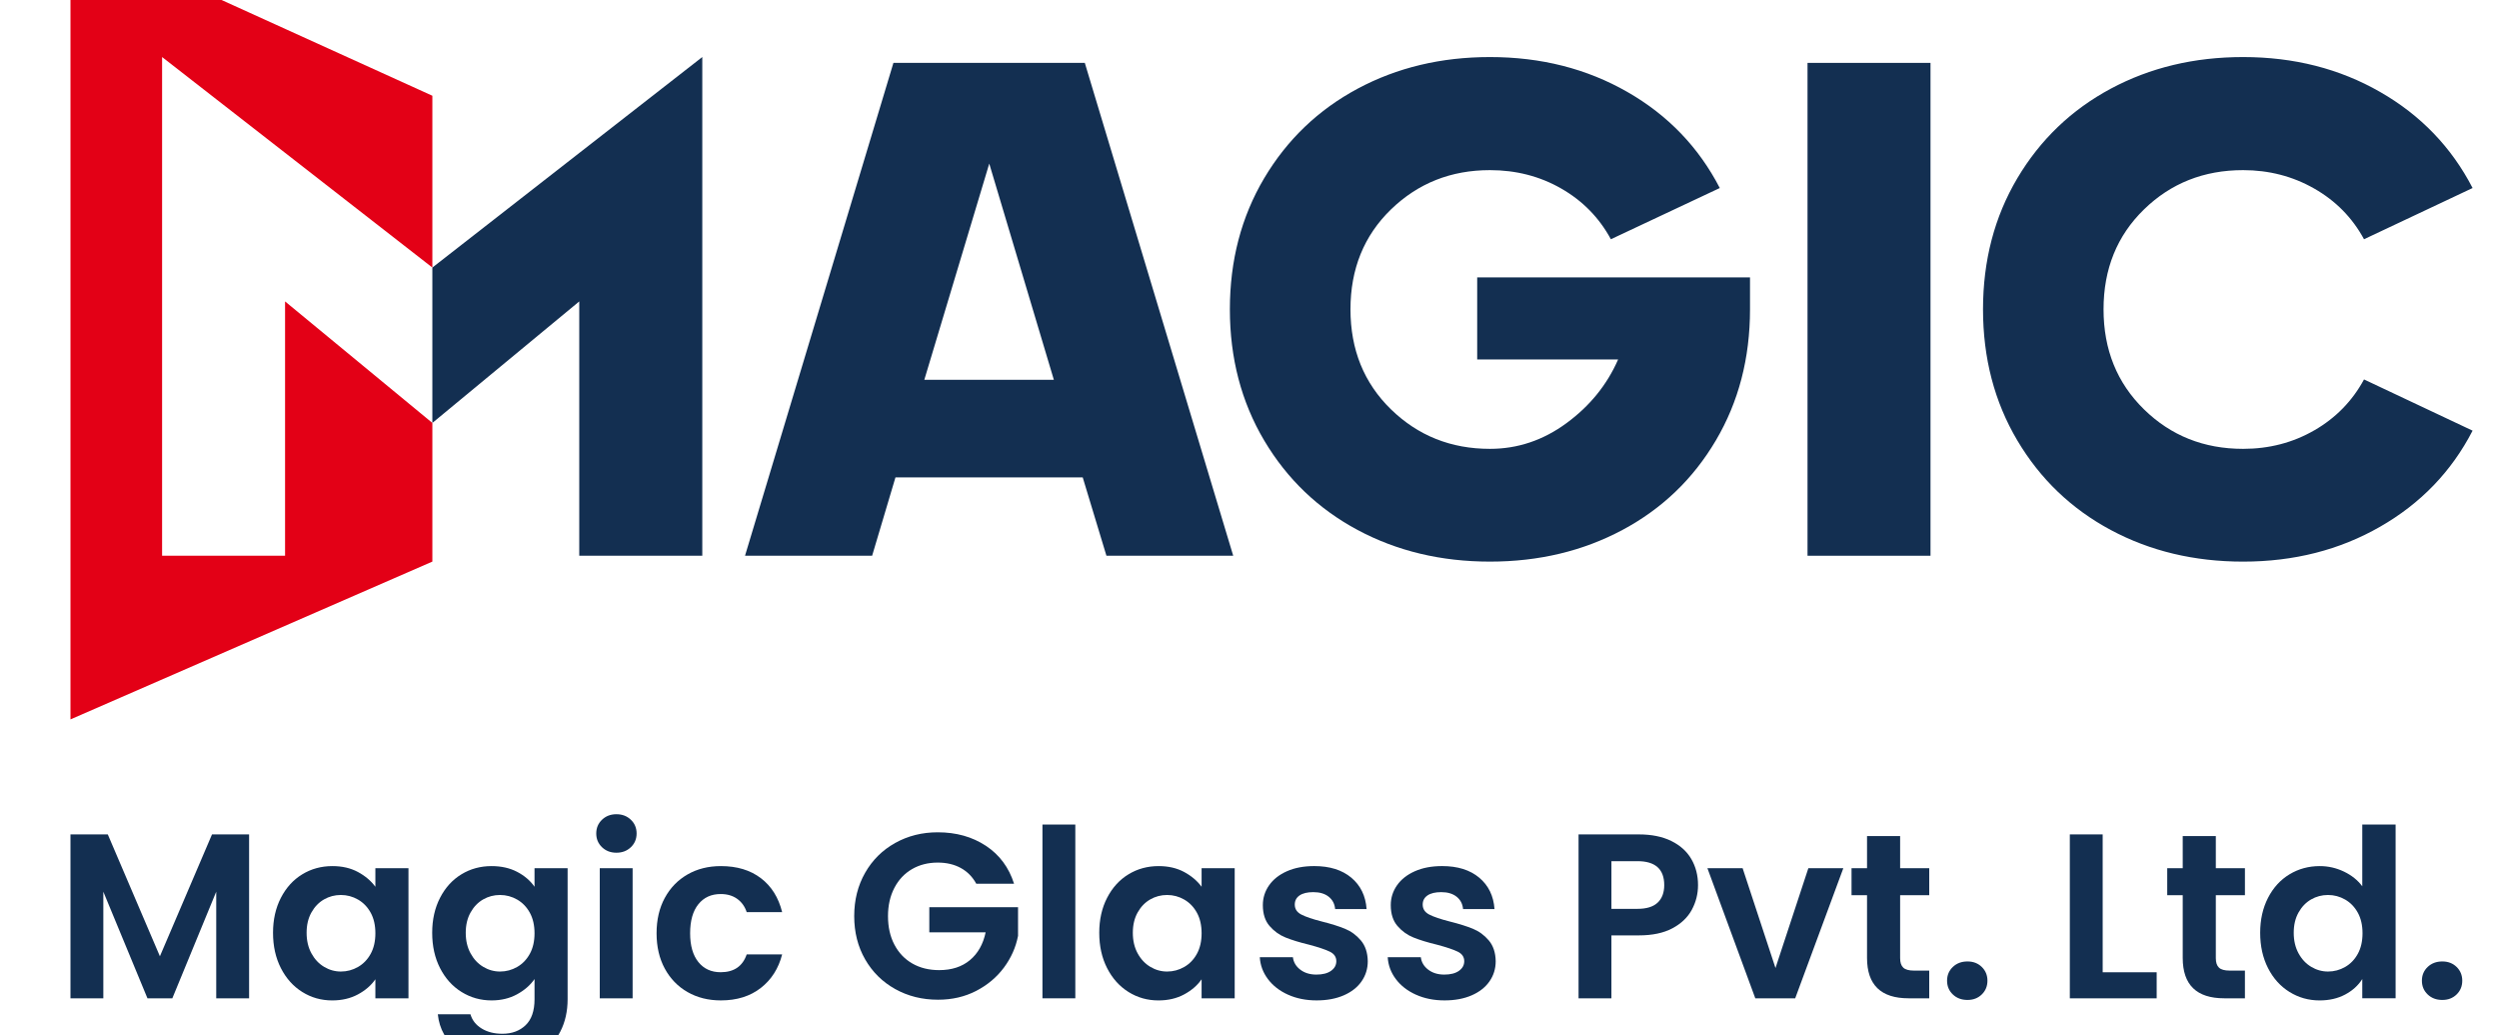
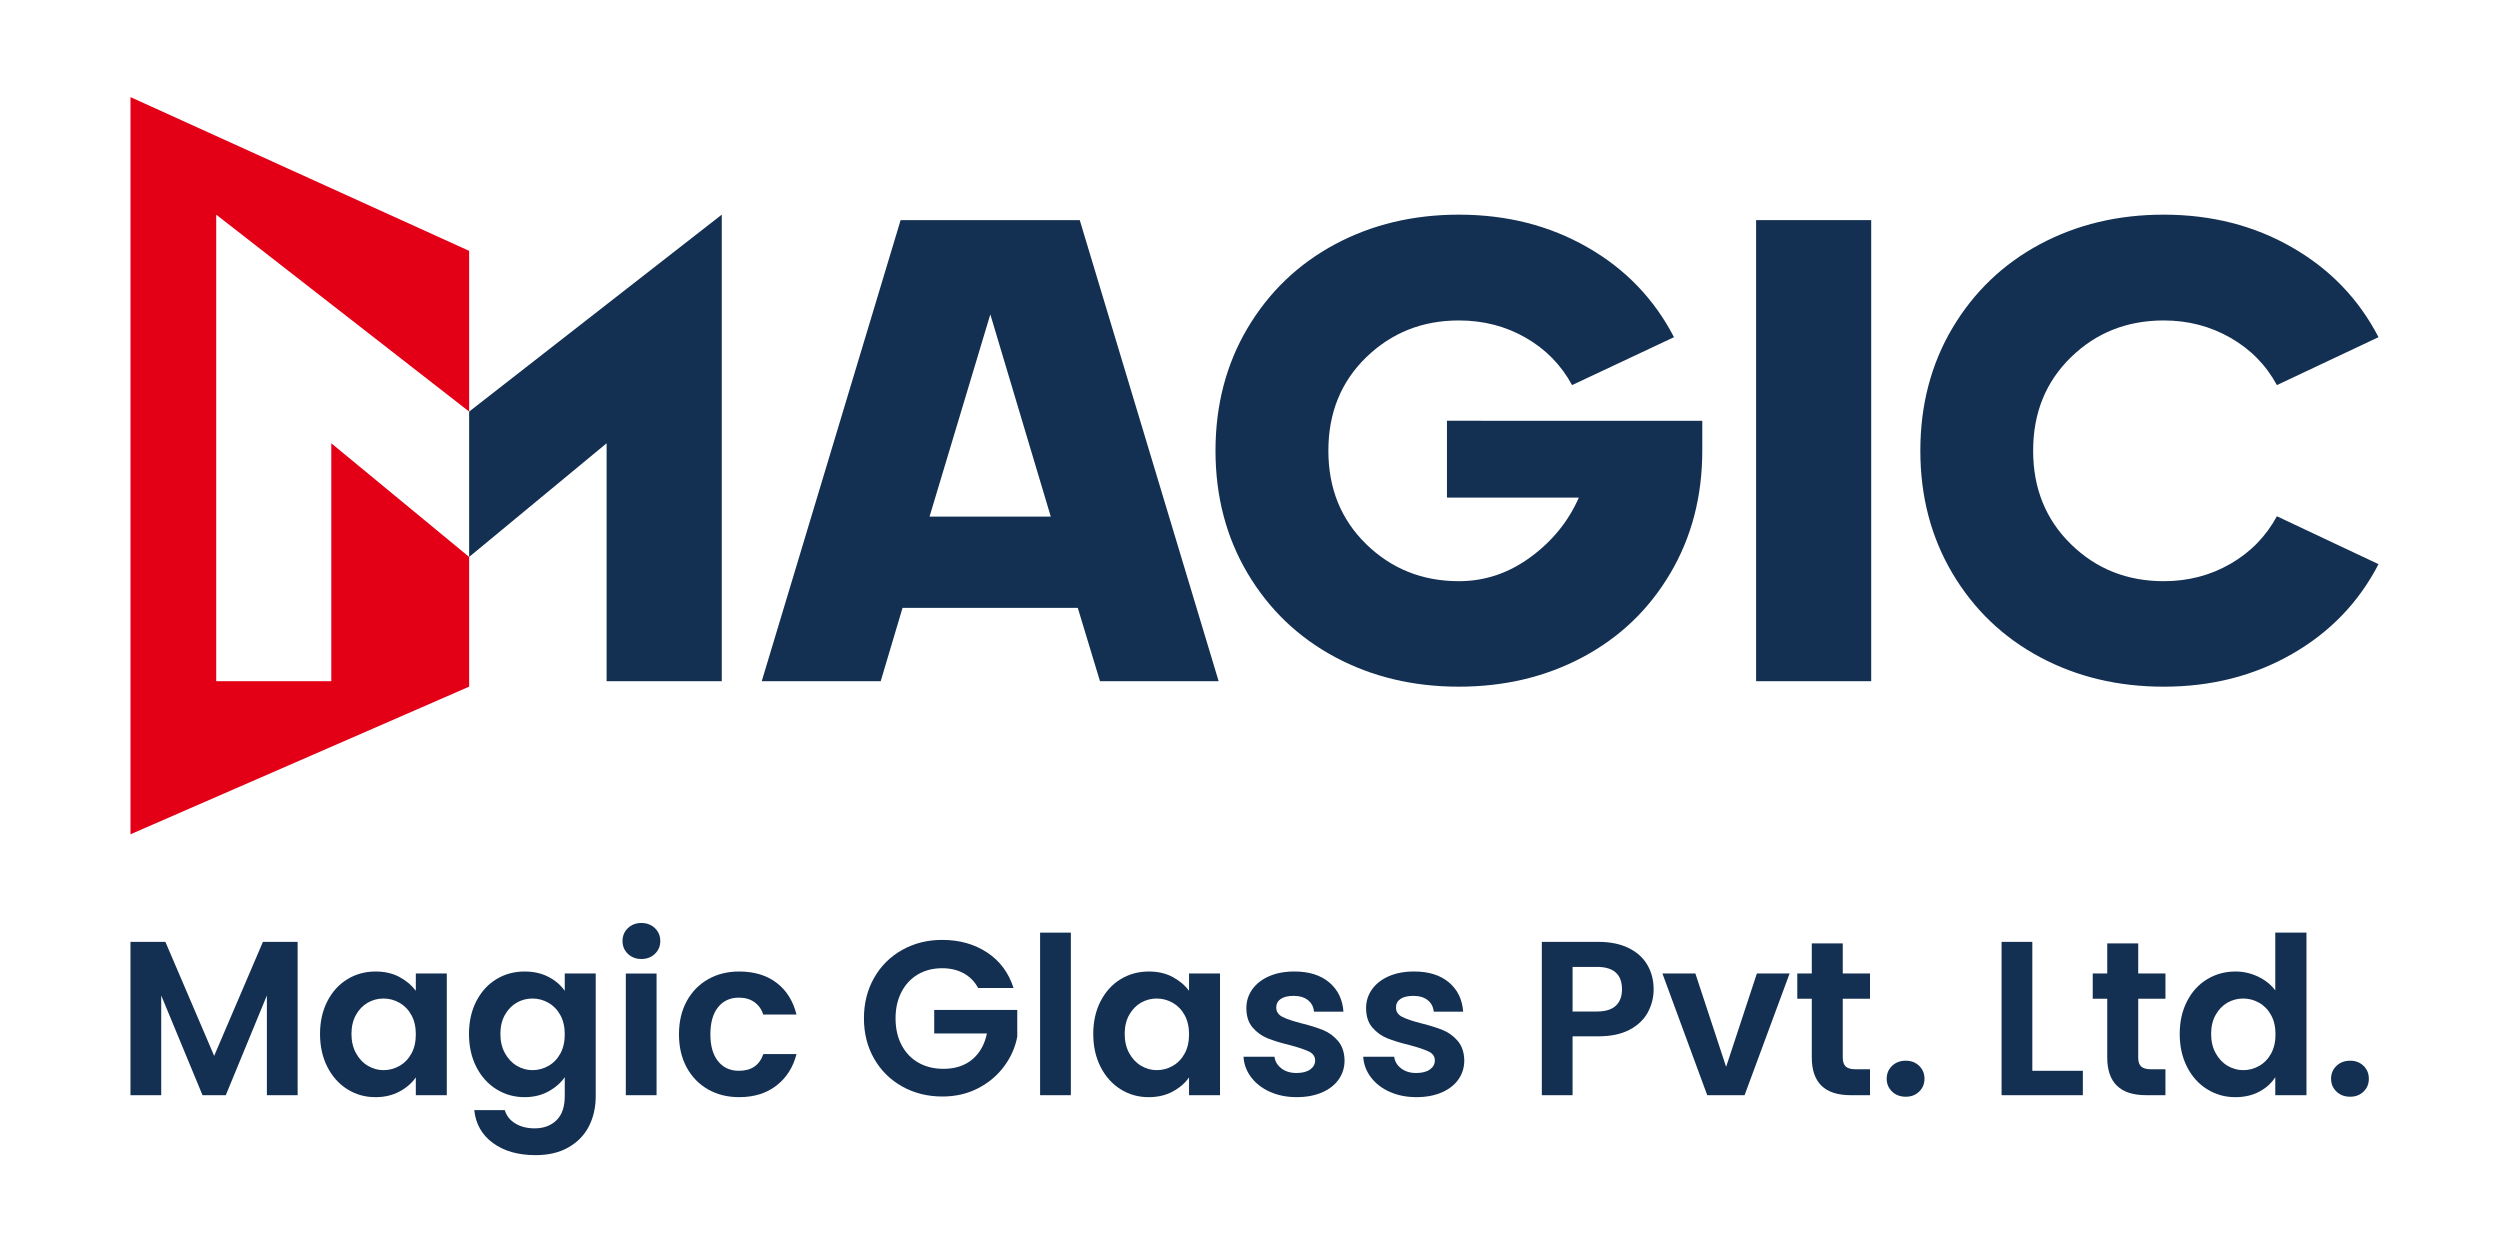
- <svg xmlns="http://www.w3.org/2000/svg" viewBox="65 155 290 120" id="svg51" height="120" width="290" version="1.1">
+ <svg xmlns="http://www.w3.org/2000/svg" viewBox="57 135 310 155" id="svg51" height="155" width="310" version="1.1">
  <defs id="defs55" />
  <g id="Layer1000">
    <path id="path2" style="fill:#132f51;fill-rule:evenodd" d="m 172.263,199.058 7.536,-25.078 7.497,25.078 z m 18.625,-36.763 h -22.21 l -17.222,57.173 h 14.751 l 2.708,-9.091 h 21.73 l 2.753,9.091 h 14.713 z" />
    <path id="path4" style="fill:#132f51;fill-rule:evenodd" d="m 236.423,187.175 v 9.526 h 16.352 c -1.281,2.929 -3.272,5.385 -5.979,7.376 -2.715,1.998 -5.674,2.99 -8.893,2.99 -4.523,0 -8.344,-1.526 -11.487,-4.584 -3.135,-3.059 -4.698,-6.926 -4.698,-11.601 0,-4.676 1.563,-8.542 4.698,-11.585 3.143,-3.043 6.964,-4.561 11.487,-4.561 3.028,0 5.789,0.709 8.276,2.136 2.479,1.419 4.401,3.379 5.758,5.88 l 12.638,-5.941 c -2.448,-4.729 -6.018,-8.451 -10.724,-11.143 -4.706,-2.7 -10.022,-4.05 -15.949,-4.05 -5.659,0 -10.777,1.221 -15.353,3.669 -4.569,2.448 -8.184,5.911 -10.846,10.388 -2.654,4.477 -3.981,9.549 -3.981,15.208 0,5.66 1.327,10.732 3.981,15.209 2.662,4.485 6.277,7.94 10.846,10.388 4.576,2.448 9.694,3.668 15.353,3.668 5.66,0 10.785,-1.22 15.369,-3.668 4.584,-2.448 8.199,-5.904 10.846,-10.388 2.646,-4.477 3.966,-9.549 3.966,-15.209 v -3.707 z" />
    <path id="path6" style="fill:#132f51;fill-rule:evenodd" d="m 274.757,219.468 h 14.271 v -57.173 h -14.271 z" />
    <path id="path8" style="fill:#132f51;fill-rule:evenodd" d="m 333.57,204.916 c -2.479,1.434 -5.24,2.151 -8.268,2.151 -4.546,0 -8.382,-1.526 -11.502,-4.584 -3.127,-3.059 -4.691,-6.926 -4.691,-11.601 0,-4.676 1.564,-8.542 4.691,-11.585 3.12,-3.043 6.956,-4.561 11.502,-4.561 2.997,0 5.751,0.709 8.253,2.136 2.494,1.419 4.424,3.379 5.781,5.88 l 12.6,-5.941 c -2.448,-4.729 -6.025,-8.451 -10.731,-11.143 -4.698,-2.7 -10.007,-4.05 -15.902,-4.05 -5.667,0 -10.777,1.221 -15.353,3.669 -4.568,2.449 -8.184,5.911 -10.846,10.388 -2.655,4.477 -3.982,9.549 -3.982,15.209 0,5.66 1.327,10.732 3.982,15.209 2.662,4.485 6.277,7.94 10.846,10.388 4.576,2.448 9.686,3.668 15.353,3.668 5.896,0 11.204,-1.35 15.902,-4.05 4.706,-2.692 8.283,-6.407 10.731,-11.143 l -12.6,-5.941 c -1.357,2.502 -3.28,4.469 -5.766,5.904 z" />
    <path id="path10" style="fill:#132f51;fill-rule:evenodd" d="m 115.173,186.038 v 18.023 l 17.047,-14.095 v 29.502 h 14.278 v -57.852 z" />
    <path id="path12" style="fill:#e30016;fill-rule:evenodd" d="m 83.81,161.616 v 57.852 h 14.271 v -29.502 l 17.093,14.095 v 16.085 l -41.995,18.305 v -91.412 l 41.995,19.068 v 19.93 z" />
    <path id="path14" style="fill:#132f51;fill-rule:evenodd" d="m 93.907,251.791 v 19.012 h -3.814 v -12.366 l -5.094,12.366 h -2.887 l -5.121,-12.366 v 12.366 h -3.813 v -19.012 h 4.331 l 6.047,14.137 6.047,-14.137 z" />
    <path id="path16" style="fill:#132f51;fill-rule:evenodd" d="m 108.016,260.875 c -0.363,-0.663 -0.854,-1.171 -1.471,-1.526 -0.618,-0.354 -1.28,-0.531 -1.988,-0.531 -0.708,0 -1.362,0.173 -1.961,0.517 -0.599,0.345 -1.085,0.849 -1.457,1.512 -0.372,0.663 -0.558,1.448 -0.558,2.356 0,0.908 0.186,1.702 0.558,2.384 0.372,0.681 0.862,1.203 1.471,1.566 0.608,0.363 1.257,0.545 1.948,0.545 0.708,0 1.371,-0.177 1.988,-0.531 0.617,-0.354 1.107,-0.862 1.471,-1.526 0.363,-0.663 0.545,-1.457 0.545,-2.383 0,-0.926 -0.182,-1.721 -0.545,-2.383 z m -10.419,-1.73 c 0.608,-1.18 1.434,-2.088 2.479,-2.724 1.044,-0.636 2.21,-0.954 3.5,-0.954 1.126,0 2.111,0.228 2.955,0.681 0.845,0.454 1.521,1.026 2.03,1.716 v -2.151 h 3.841 v 15.09 h -3.841 v -2.206 c -0.49,0.708 -1.167,1.294 -2.03,1.757 -0.862,0.463 -1.857,0.695 -2.983,0.695 -1.271,0 -2.429,-0.327 -3.473,-0.981 -1.045,-0.653 -1.871,-1.575 -2.479,-2.765 -0.608,-1.189 -0.912,-2.555 -0.912,-4.099 0,-1.525 0.304,-2.878 0.912,-4.058 z" />
    <path id="path18" style="fill:#132f51;fill-rule:evenodd" d="m 126.484,260.875 c -0.363,-0.663 -0.854,-1.171 -1.471,-1.526 -0.618,-0.354 -1.28,-0.531 -1.988,-0.531 -0.708,0 -1.362,0.173 -1.961,0.517 -0.599,0.345 -1.085,0.849 -1.457,1.512 -0.372,0.663 -0.559,1.448 -0.559,2.356 0,0.908 0.186,1.702 0.559,2.384 0.372,0.681 0.862,1.203 1.471,1.566 0.608,0.363 1.257,0.545 1.948,0.545 0.708,0 1.371,-0.177 1.988,-0.531 0.617,-0.354 1.107,-0.862 1.471,-1.526 0.363,-0.663 0.545,-1.457 0.545,-2.383 0,-0.926 -0.182,-1.721 -0.545,-2.383 z m -1.471,-4.74 c 0.854,0.445 1.525,1.021 2.016,1.729 v -2.151 h 3.841 v 15.199 c 0,1.398 -0.282,2.646 -0.844,3.745 -0.563,1.099 -1.407,1.97 -2.533,2.615 -1.126,0.645 -2.488,0.967 -4.086,0.967 -2.143,0 -3.9,-0.499 -5.271,-1.498 -1.371,-0.999 -2.148,-2.361 -2.329,-4.086 h 3.786 c 0.2,0.69 0.631,1.239 1.294,1.648 0.663,0.408 1.466,0.613 2.411,0.613 1.107,0 2.006,-0.332 2.697,-0.994 0.69,-0.663 1.035,-1.666 1.035,-3.01 V 268.57 c -0.49,0.708 -1.167,1.298 -2.03,1.77 -0.863,0.472 -1.848,0.708 -2.955,0.708 -1.272,0 -2.434,-0.327 -3.487,-0.981 -1.053,-0.653 -1.884,-1.575 -2.492,-2.765 -0.608,-1.189 -0.912,-2.555 -0.912,-4.099 0,-1.525 0.304,-2.878 0.912,-4.058 0.608,-1.18 1.434,-2.088 2.479,-2.724 1.044,-0.636 2.21,-0.954 3.5,-0.954 1.125,0 2.115,0.223 2.969,0.668 z" />
    <path id="path20" style="fill:#132f51;fill-rule:evenodd" d="m 138.414,270.804 h -3.813 v -15.09 h 3.813 z m -3.555,-17.528 c -0.445,-0.427 -0.667,-0.958 -0.667,-1.593 0,-0.635 0.222,-1.167 0.667,-1.593 0.445,-0.426 1.003,-0.64 1.675,-0.64 0.672,0 1.23,0.214 1.675,0.64 0.445,0.427 0.667,0.958 0.667,1.593 0,0.636 -0.223,1.167 -0.667,1.593 -0.445,0.427 -1.004,0.64 -1.675,0.64 -0.672,0 -1.23,-0.213 -1.675,-0.64 z" />
    <path id="path22" style="fill:#132f51;fill-rule:evenodd" d="m 142.146,259.159 c 0.636,-1.171 1.516,-2.079 2.642,-2.724 1.126,-0.645 2.415,-0.968 3.868,-0.968 1.87,0 3.418,0.468 4.644,1.403 1.226,0.935 2.047,2.247 2.465,3.936 h -4.113 c -0.218,-0.653 -0.586,-1.167 -1.103,-1.539 -0.517,-0.372 -1.158,-0.559 -1.92,-0.559 -1.09,0 -1.952,0.395 -2.588,1.185 -0.636,0.79 -0.954,1.911 -0.954,3.364 0,1.435 0.318,2.547 0.954,3.336 0.635,0.79 1.498,1.185 2.588,1.185 1.543,0 2.551,-0.69 3.024,-2.07 h 4.113 c -0.418,1.634 -1.244,2.933 -2.479,3.895 -1.235,0.963 -2.778,1.444 -4.631,1.444 -1.453,0 -2.742,-0.322 -3.868,-0.967 -1.126,-0.644 -2.007,-1.552 -2.642,-2.724 -0.636,-1.171 -0.953,-2.538 -0.953,-4.099 0,-1.562 0.317,-2.928 0.953,-4.099 z" />
    <path id="path24" style="fill:#132f51;fill-rule:evenodd" d="m 178.292,257.511 c -0.436,-0.799 -1.035,-1.407 -1.798,-1.825 -0.762,-0.418 -1.653,-0.626 -2.67,-0.626 -1.126,0 -2.124,0.254 -2.996,0.762 -0.872,0.509 -1.553,1.236 -2.043,2.179 -0.49,0.945 -0.736,2.034 -0.736,3.268 0,1.271 0.249,2.38 0.749,3.323 0.499,0.944 1.194,1.671 2.084,2.179 0.889,0.509 1.925,0.763 3.105,0.763 1.452,0 2.642,-0.386 3.568,-1.158 0.926,-0.772 1.534,-1.848 1.825,-3.228 h -6.537 v -2.914 H 183.14 v 3.323 c -0.255,1.326 -0.799,2.552 -1.634,3.678 -0.836,1.126 -1.911,2.029 -3.228,2.711 -1.317,0.681 -2.792,1.021 -4.426,1.021 -1.834,0 -3.491,-0.413 -4.971,-1.239 -1.48,-0.826 -2.642,-1.975 -3.487,-3.446 -0.844,-1.471 -1.266,-3.141 -1.266,-5.012 0,-1.87 0.422,-3.545 1.266,-5.025 0.844,-1.48 2.006,-2.633 3.487,-3.459 1.48,-0.827 3.128,-1.239 4.944,-1.239 2.143,0 4.004,0.522 5.584,1.566 1.58,1.044 2.669,2.51 3.268,4.399 z" />
    <path id="path26" style="fill:#132f51;fill-rule:evenodd" d="m 189.786,270.804 h -3.813 v -20.157 h 3.813 z" />
    <path id="path28" style="fill:#132f51;fill-rule:evenodd" d="m 203.896,260.875 c -0.363,-0.663 -0.854,-1.171 -1.471,-1.526 -0.618,-0.354 -1.28,-0.531 -1.988,-0.531 -0.708,0 -1.362,0.173 -1.961,0.517 -0.599,0.345 -1.085,0.849 -1.457,1.512 -0.372,0.663 -0.558,1.448 -0.558,2.356 0,0.908 0.186,1.702 0.558,2.384 0.372,0.681 0.862,1.203 1.471,1.566 0.608,0.363 1.257,0.545 1.948,0.545 0.708,0 1.371,-0.177 1.988,-0.531 0.617,-0.354 1.107,-0.862 1.471,-1.526 0.363,-0.663 0.545,-1.457 0.545,-2.383 0,-0.926 -0.182,-1.721 -0.545,-2.383 z m -10.419,-1.73 c 0.608,-1.18 1.434,-2.088 2.479,-2.724 1.044,-0.636 2.21,-0.954 3.5,-0.954 1.125,0 2.111,0.228 2.955,0.681 0.845,0.454 1.521,1.026 2.03,1.716 v -2.151 h 3.841 v 15.09 h -3.841 v -2.206 c -0.49,0.708 -1.167,1.294 -2.03,1.757 -0.862,0.463 -1.857,0.695 -2.983,0.695 -1.271,0 -2.429,-0.327 -3.473,-0.981 -1.045,-0.653 -1.871,-1.575 -2.479,-2.765 -0.609,-1.189 -0.912,-2.555 -0.912,-4.099 0,-1.525 0.304,-2.878 0.912,-4.058 z" />
    <path id="path30" style="fill:#132f51;fill-rule:evenodd" d="m 214.464,270.382 c -0.981,-0.445 -1.757,-1.048 -2.329,-1.812 -0.572,-0.762 -0.885,-1.607 -0.94,-2.533 h 3.841 c 0.072,0.581 0.358,1.062 0.858,1.443 0.499,0.382 1.121,0.572 1.866,0.572 0.726,0 1.294,-0.145 1.702,-0.436 0.409,-0.29 0.613,-0.663 0.613,-1.117 0,-0.49 -0.25,-0.858 -0.749,-1.103 -0.5,-0.245 -1.294,-0.513 -2.384,-0.804 -1.126,-0.272 -2.047,-0.554 -2.764,-0.845 -0.718,-0.29 -1.335,-0.735 -1.852,-1.335 -0.518,-0.599 -0.777,-1.407 -0.777,-2.424 0,-0.835 0.241,-1.598 0.722,-2.289 0.481,-0.69 1.171,-1.234 2.07,-1.634 0.899,-0.4 1.956,-0.6 3.173,-0.6 1.798,0 3.232,0.449 4.304,1.348 1.071,0.899 1.661,2.111 1.77,3.636 h -3.65 c -0.055,-0.599 -0.304,-1.076 -0.749,-1.43 -0.445,-0.354 -1.04,-0.531 -1.784,-0.531 -0.69,0 -1.221,0.128 -1.593,0.381 -0.372,0.254 -0.558,0.609 -0.558,1.062 0,0.509 0.254,0.895 0.763,1.158 0.508,0.264 1.298,0.531 2.369,0.804 1.09,0.273 1.989,0.554 2.697,0.845 0.708,0.291 1.321,0.74 1.838,1.348 0.517,0.609 0.785,1.413 0.804,2.411 0,0.872 -0.241,1.653 -0.722,2.343 -0.481,0.69 -1.171,1.231 -2.07,1.621 -0.899,0.39 -1.948,0.585 -3.146,0.585 -1.235,0 -2.343,-0.223 -3.323,-0.667 z" />
    <path id="path32" style="fill:#132f51;fill-rule:evenodd" d="m 229.309,270.382 c -0.981,-0.445 -1.757,-1.048 -2.329,-1.812 -0.572,-0.762 -0.885,-1.607 -0.94,-2.533 h 3.841 c 0.072,0.581 0.359,1.062 0.858,1.443 0.499,0.382 1.121,0.572 1.866,0.572 0.726,0 1.294,-0.145 1.702,-0.436 0.409,-0.29 0.613,-0.663 0.613,-1.117 0,-0.49 -0.25,-0.858 -0.749,-1.103 -0.5,-0.245 -1.294,-0.513 -2.384,-0.804 -1.126,-0.272 -2.047,-0.554 -2.764,-0.845 -0.718,-0.29 -1.335,-0.735 -1.853,-1.335 -0.517,-0.599 -0.776,-1.407 -0.776,-2.424 0,-0.835 0.241,-1.598 0.722,-2.289 0.481,-0.69 1.171,-1.234 2.07,-1.634 0.899,-0.4 1.956,-0.6 3.173,-0.6 1.798,0 3.232,0.449 4.304,1.348 1.071,0.899 1.661,2.111 1.77,3.636 h -3.65 c -0.055,-0.599 -0.304,-1.076 -0.749,-1.43 -0.445,-0.354 -1.04,-0.531 -1.784,-0.531 -0.69,0 -1.221,0.128 -1.593,0.381 -0.372,0.254 -0.558,0.609 -0.558,1.062 0,0.509 0.254,0.895 0.763,1.158 0.508,0.264 1.298,0.531 2.37,0.804 1.09,0.273 1.989,0.554 2.697,0.845 0.708,0.291 1.321,0.74 1.839,1.348 0.517,0.609 0.785,1.413 0.803,2.411 0,0.872 -0.241,1.653 -0.722,2.343 -0.481,0.69 -1.171,1.231 -2.07,1.621 -0.899,0.39 -1.948,0.585 -3.146,0.585 -1.235,0 -2.343,-0.223 -3.323,-0.667 z" />
    <path id="path34" style="fill:#132f51;fill-rule:evenodd" d="m 257.366,259.704 c 0.508,-0.481 0.762,-1.158 0.762,-2.029 0,-1.853 -1.035,-2.779 -3.105,-2.779 h -3.023 v 5.53 h 3.023 c 1.053,0 1.834,-0.241 2.343,-0.722 z m 3.963,0.831 c -0.481,0.89 -1.235,1.607 -2.261,2.152 -1.027,0.545 -2.32,0.817 -3.882,0.817 h -3.187 v 7.3 h -3.813 v -19.013 h 7 c 1.471,0 2.724,0.254 3.759,0.762 1.035,0.509 1.812,1.208 2.329,2.098 0.517,0.89 0.776,1.898 0.776,3.024 0,1.017 -0.241,1.97 -0.722,2.86 z" />
    <path id="path36" style="fill:#132f51;fill-rule:evenodd" d="m 271.039,267.29 3.813,-11.577 h 4.059 l -5.584,15.09 h -4.631 l -5.556,-15.09 h 4.086 z" />
    <path id="path38" style="fill:#132f51;fill-rule:evenodd" d="m 285.503,258.846 v 7.3 c 0,0.509 0.123,0.876 0.368,1.103 0.245,0.228 0.658,0.34 1.239,0.34 h 1.77 v 3.214 h -2.397 c -3.214,0 -4.821,-1.562 -4.821,-4.685 v -7.273 h -1.798 v -3.132 h 1.798 v -3.732 h 3.841 v 3.732 h 3.378 v 3.132 z" />
    <path id="path40" style="fill:#132f51;fill-rule:evenodd" d="m 291.617,270.354 c -0.445,-0.426 -0.667,-0.958 -0.667,-1.593 0,-0.635 0.222,-1.166 0.667,-1.593 0.445,-0.426 1.012,-0.64 1.703,-0.64 0.671,0 1.226,0.214 1.661,0.64 0.436,0.427 0.654,0.958 0.654,1.593 0,0.636 -0.218,1.167 -0.654,1.593 -0.436,0.427 -0.99,0.64 -1.661,0.64 -0.691,0 -1.258,-0.213 -1.703,-0.64 z" />
    <path id="path42" style="fill:#132f51;fill-rule:evenodd" d="m 309.009,267.78 h 6.265 v 3.023 h -10.079 v -19.012 h 3.813 z" />
    <path id="path44" style="fill:#132f51;fill-rule:evenodd" d="m 322.138,258.846 v 7.3 c 0,0.509 0.123,0.876 0.368,1.103 0.245,0.228 0.658,0.34 1.239,0.34 h 1.77 v 3.214 h -2.397 c -3.214,0 -4.821,-1.562 -4.821,-4.685 v -7.273 h -1.798 v -3.132 h 1.798 v -3.732 h 3.841 v 3.732 h 3.378 v 3.132 z" />
    <path id="path46" style="fill:#132f51;fill-rule:evenodd" d="m 338.616,260.875 c -0.363,-0.663 -0.854,-1.171 -1.471,-1.526 -0.618,-0.354 -1.28,-0.531 -1.989,-0.531 -0.708,0 -1.362,0.173 -1.961,0.517 -0.599,0.345 -1.085,0.849 -1.457,1.512 -0.373,0.663 -0.559,1.448 -0.559,2.356 0,0.908 0.186,1.702 0.559,2.384 0.372,0.681 0.862,1.203 1.471,1.566 0.608,0.363 1.258,0.545 1.948,0.545 0.708,0 1.371,-0.177 1.989,-0.531 0.617,-0.354 1.107,-0.862 1.471,-1.526 0.363,-0.663 0.545,-1.457 0.545,-2.383 0,-0.926 -0.181,-1.721 -0.545,-2.383 z m -10.418,-1.73 c 0.608,-1.18 1.439,-2.088 2.492,-2.724 1.053,-0.636 2.224,-0.954 3.514,-0.954 0.981,0 1.916,0.214 2.806,0.64 0.889,0.427 1.597,0.994 2.124,1.702 v -7.164 h 3.868 v 20.157 h -3.868 V 268.57 c -0.472,0.745 -1.135,1.344 -1.989,1.798 -0.854,0.454 -1.843,0.681 -2.969,0.681 -1.271,0 -2.433,-0.327 -3.486,-0.981 -1.054,-0.653 -1.885,-1.575 -2.492,-2.765 -0.609,-1.189 -0.913,-2.555 -0.913,-4.099 0,-1.525 0.304,-2.878 0.913,-4.058 z" />
    <path id="path48" style="fill:#132f51;fill-rule:evenodd" d="m 346.72,270.354 c -0.445,-0.426 -0.667,-0.958 -0.667,-1.593 0,-0.635 0.222,-1.166 0.667,-1.593 0.445,-0.426 1.012,-0.64 1.702,-0.64 0.671,0 1.226,0.214 1.661,0.64 0.436,0.427 0.654,0.958 0.654,1.593 0,0.636 -0.218,1.167 -0.654,1.593 -0.436,0.427 -0.99,0.64 -1.661,0.64 -0.691,0 -1.258,-0.213 -1.702,-0.64 z" />
  </g>
</svg>
